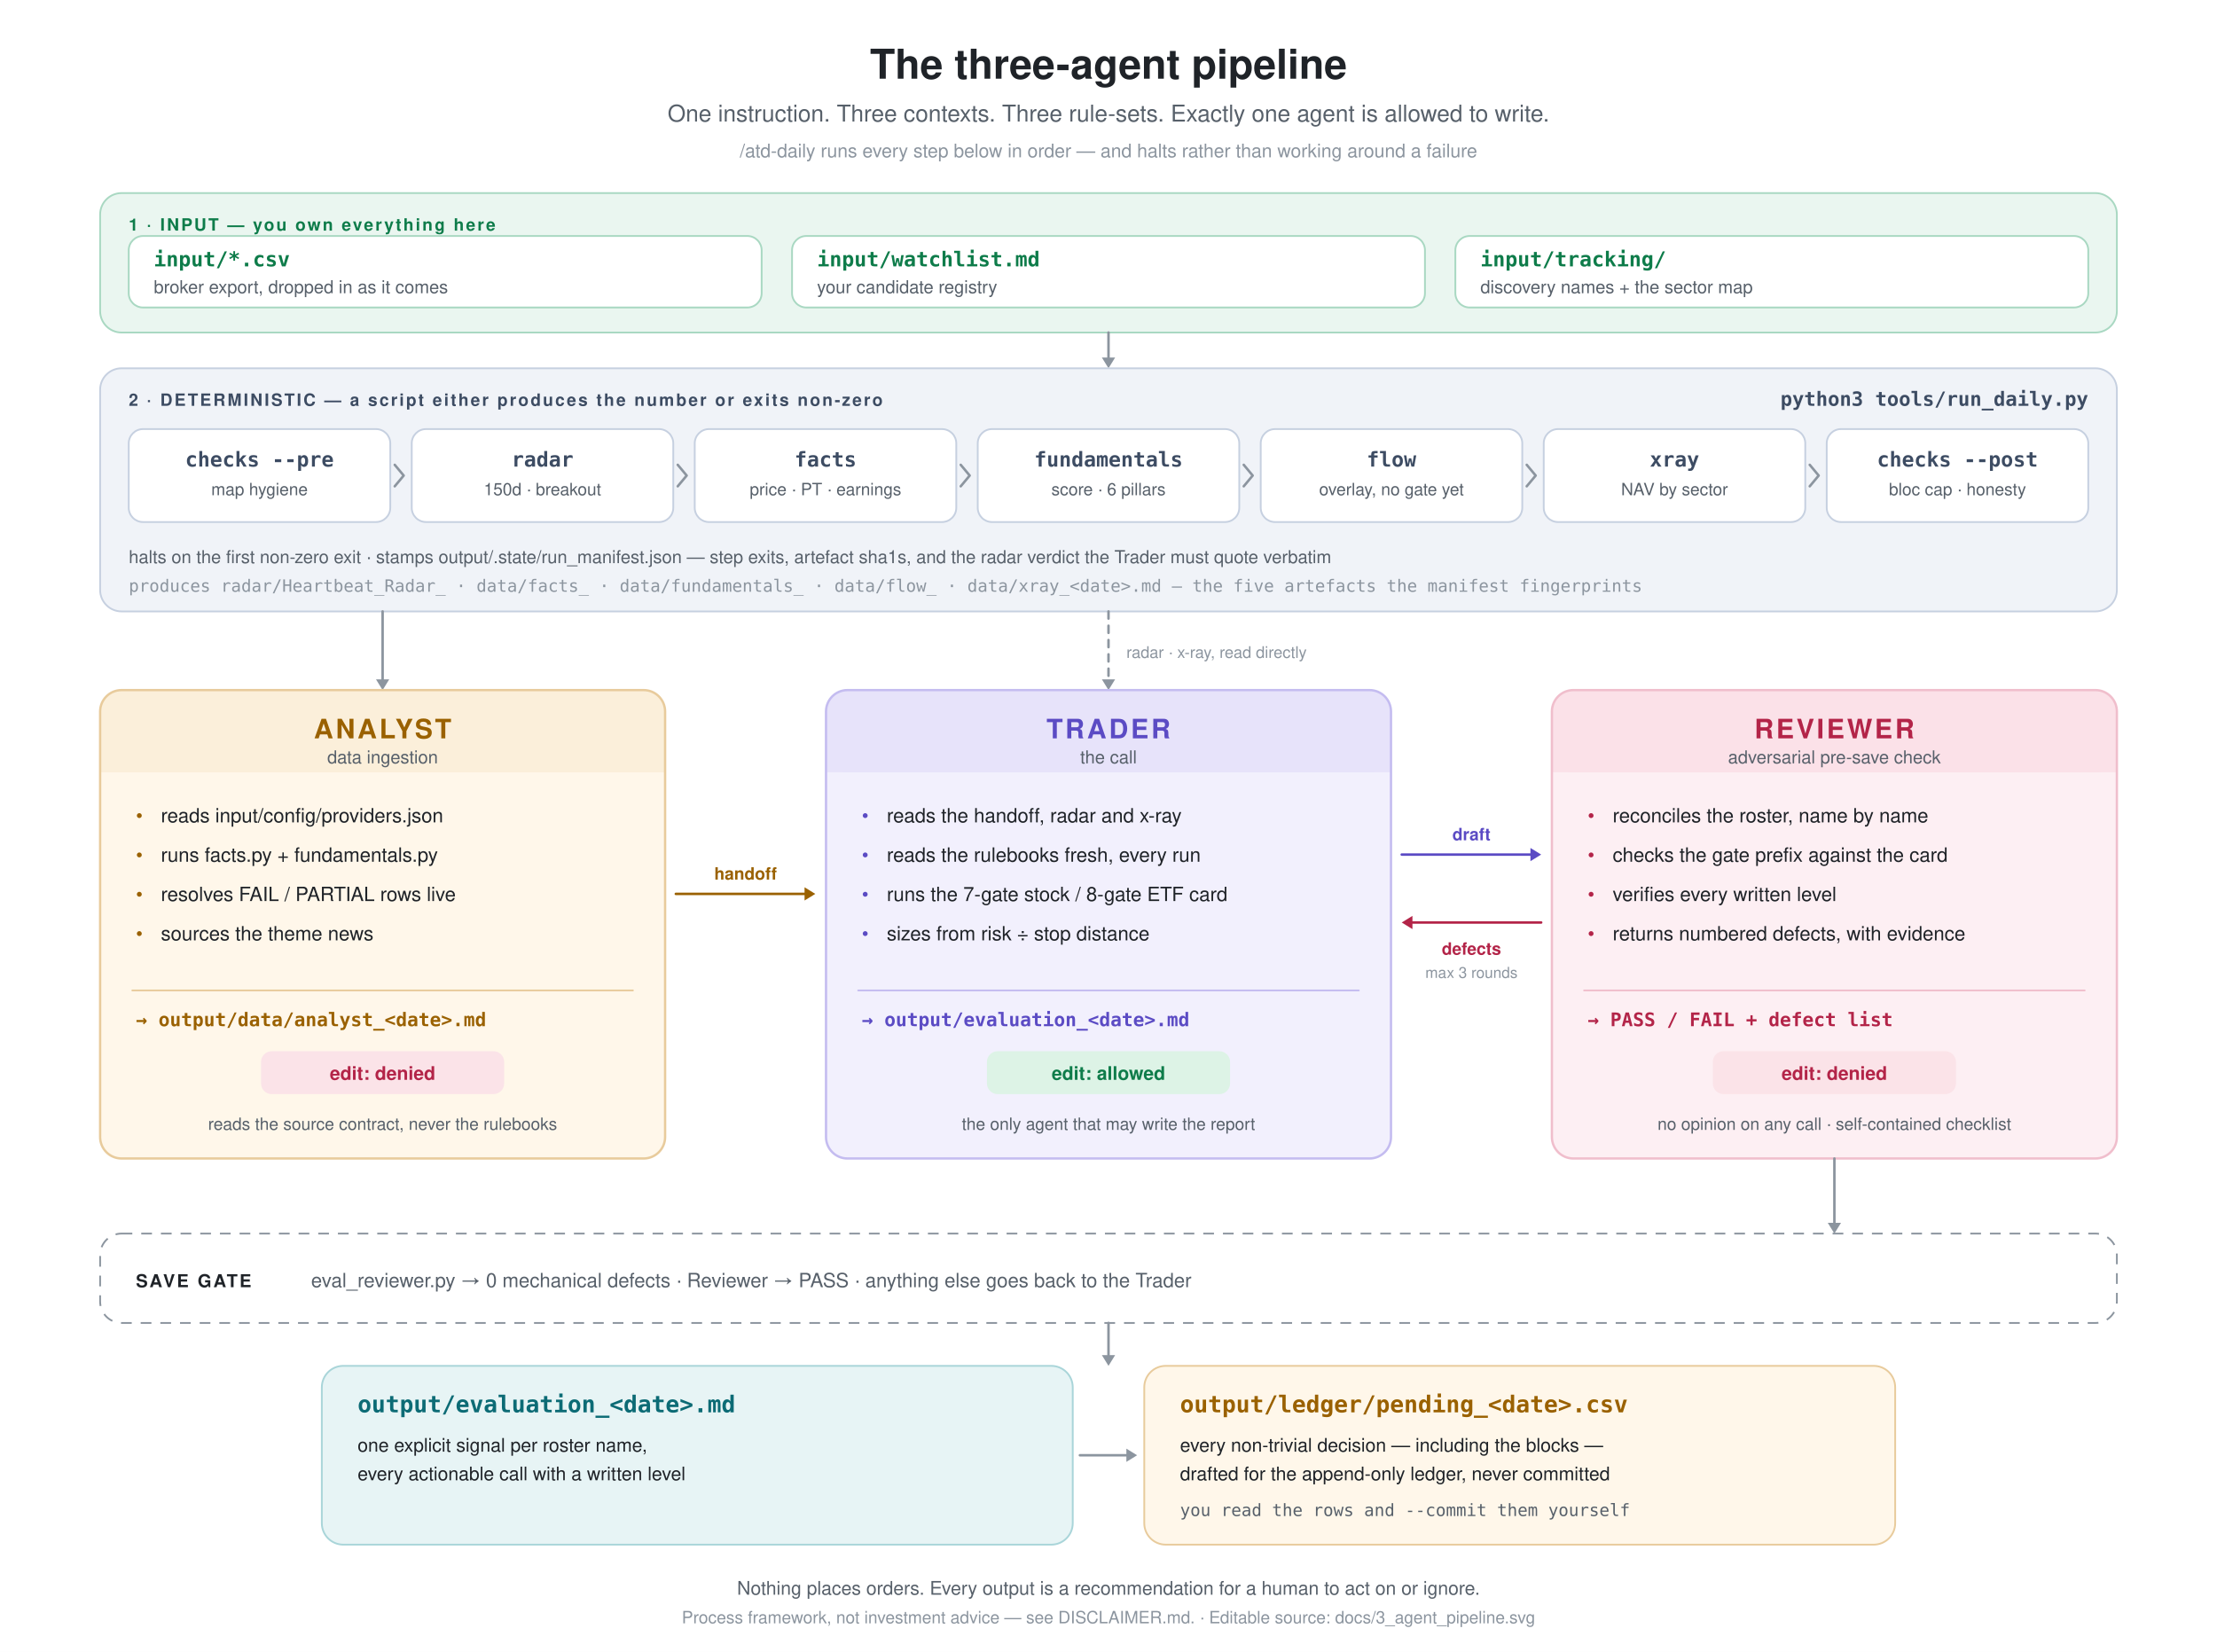
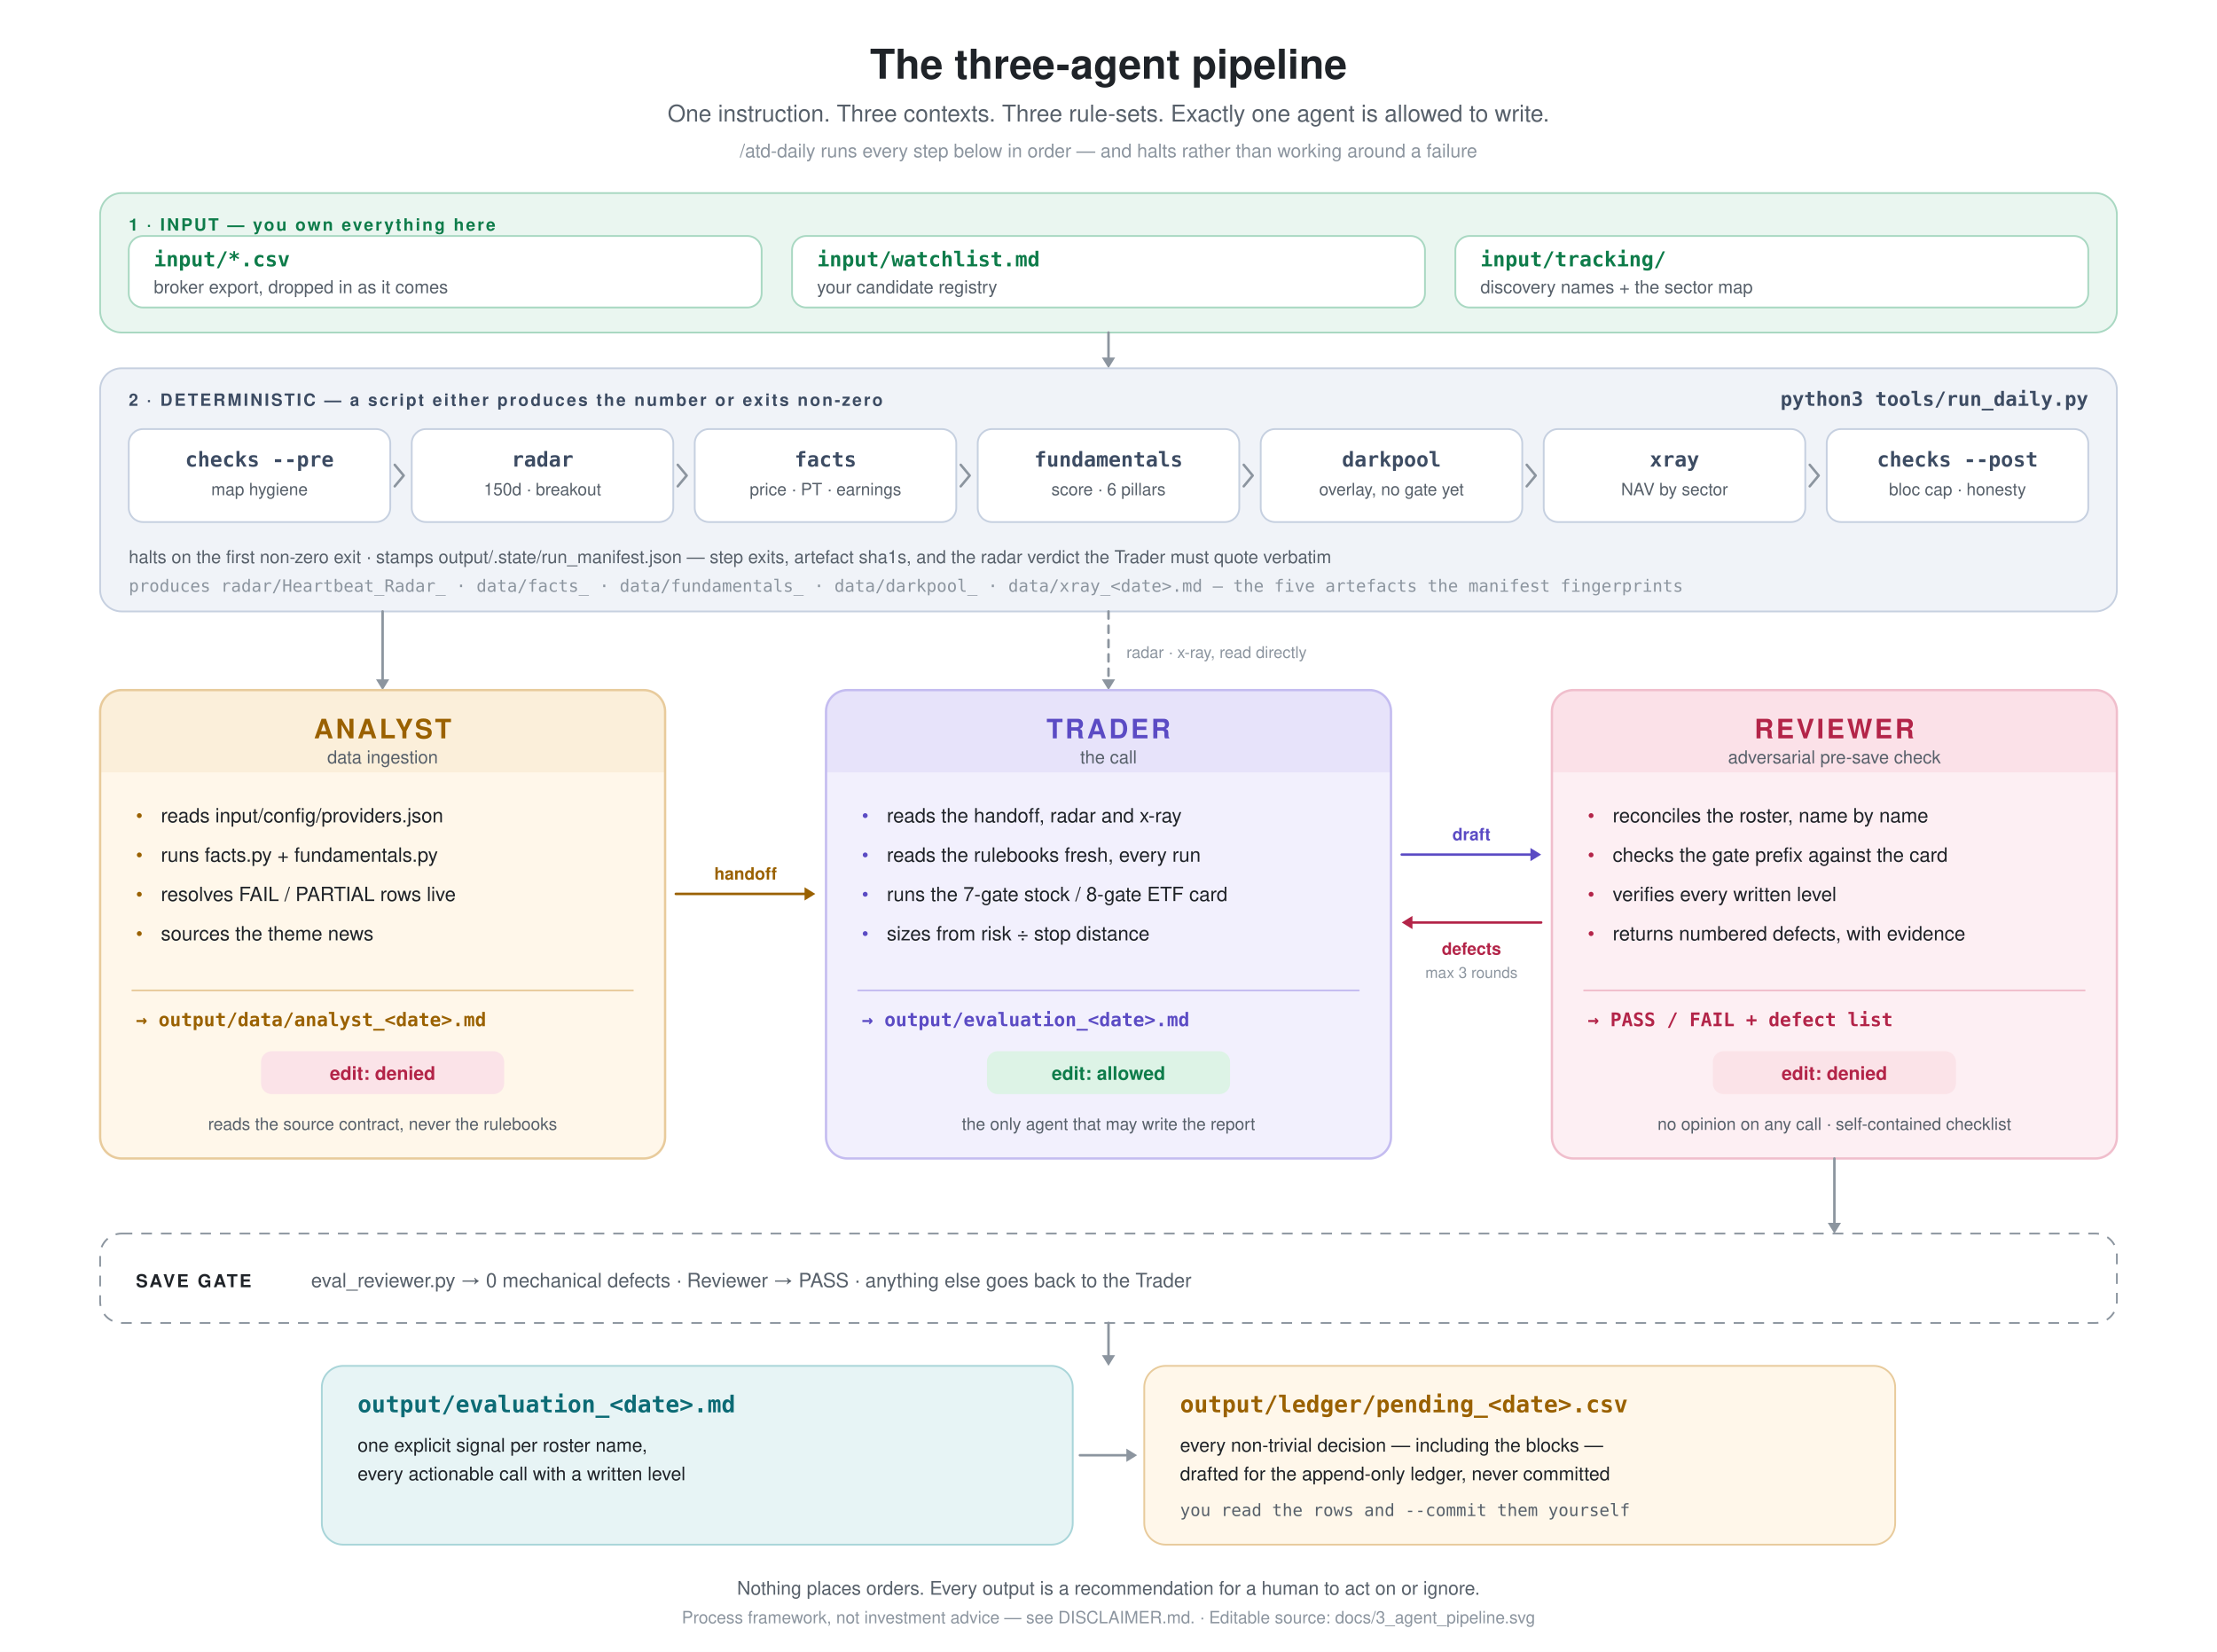
<svg xmlns="http://www.w3.org/2000/svg" width="1240" height="924" viewBox="0 0 1240 924" font-family="Helvetica Neue, Helvetica, Arial, sans-serif">
  <defs>
    <marker id="a-grey" viewBox="0 0 10 10" refX="9" refY="5" markerWidth="6" markerHeight="6" orient="auto-start-reverse">
      <path d="M1 1L9 5L1 9Z" fill="#8C959F" />
    </marker>
    <marker id="a-slt" viewBox="0 0 10 10" refX="9" refY="5" markerWidth="6" markerHeight="6" orient="auto-start-reverse">
      <path d="M1 1L9 5L1 9Z" fill="#3D4C63" />
    </marker>
    <marker id="a-amb" viewBox="0 0 10 10" refX="9" refY="5" markerWidth="6" markerHeight="6" orient="auto-start-reverse">
      <path d="M1 1L9 5L1 9Z" fill="#9A6100" />
    </marker>
    <marker id="a-pur" viewBox="0 0 10 10" refX="9" refY="5" markerWidth="6" markerHeight="6" orient="auto-start-reverse">
      <path d="M1 1L9 5L1 9Z" fill="#5B4BC4" />
    </marker>
    <marker id="a-ros" viewBox="0 0 10 10" refX="9" refY="5" markerWidth="6" markerHeight="6" orient="auto-start-reverse">
      <path d="M1 1L9 5L1 9Z" fill="#B32448" />
    </marker>
    <marker id="a-tea" viewBox="0 0 10 10" refX="9" refY="5" markerWidth="6" markerHeight="6" orient="auto-start-reverse">
      <path d="M1 1L9 5L1 9Z" fill="#0C6B75" />
    </marker>
    <marker id="a-grn" viewBox="0 0 10 10" refX="9" refY="5" markerWidth="6" markerHeight="6" orient="auto-start-reverse">
      <path d="M1 1L9 5L1 9Z" fill="#0E7C4A" />
    </marker>
  </defs>
  <rect x="0" y="0" width="1240" height="924" fill="#FFFFFF" />
  <text x="620" y="44" font-size="23" fill="#1F2328" font-weight="600" text-anchor="middle">The three-agent pipeline</text>
  <text x="620" y="68" font-size="13" fill="#57606A" text-anchor="middle">One instruction. Three contexts. Three rule-sets. Exactly one agent is allowed to write.</text>
  <text x="620" y="88" font-size="10.5" fill="#8C959F" text-anchor="middle">/atd-daily  runs every step below in order — and halts rather than working around a failure</text>
  <rect x="56" y="108" width="1128" height="78" rx="12" fill="#EAF6F0" stroke="#A9D8C2" stroke-width="1" />
  <text x="72" y="129" font-size="9.5" fill="#0E7C4A" font-weight="600" letter-spacing="1.1">1 · INPUT — you own everything here</text>
  <rect x="72" y="132" width="354" height="40" rx="8" fill="#FFFFFF" stroke="#A9D8C2" stroke-width="1" />
  <text x="86" y="149" font-size="11.5" fill="#0E7C4A" font-weight="600" font-family="ui-monospace, SFMono-Regular, Menlo, Consolas, monospace">input/*.csv</text>
  <text x="86" y="164" font-size="10" fill="#57606A">broker export, dropped in as it comes</text>
  <rect x="443" y="132" width="354" height="40" rx="8" fill="#FFFFFF" stroke="#A9D8C2" stroke-width="1" />
  <text x="457" y="149" font-size="11.5" fill="#0E7C4A" font-weight="600" font-family="ui-monospace, SFMono-Regular, Menlo, Consolas, monospace">input/watchlist.md</text>
  <text x="457" y="164" font-size="10" fill="#57606A">your candidate registry</text>
  <rect x="814" y="132" width="354" height="40" rx="8" fill="#FFFFFF" stroke="#A9D8C2" stroke-width="1" />
  <text x="828" y="149" font-size="11.5" fill="#0E7C4A" font-weight="600" font-family="ui-monospace, SFMono-Regular, Menlo, Consolas, monospace">input/tracking/</text>
  <text x="828" y="164" font-size="10" fill="#57606A">discovery names + the sector map</text>
  <line x1="620" y1="186" x2="620.0" y2="200.0" stroke="#8C959F" stroke-width="1.4" stroke-linecap="round" />
  <path d="M620.0 206.0L616.3 200.0L623.7 200.0Z" fill="#8C959F" />
  <rect x="56" y="206" width="1128" height="136" rx="12" fill="#F0F3F8" stroke="#C6D0E0" stroke-width="1" />
  <text x="72" y="227" font-size="9.5" fill="#3D4C63" font-weight="600" letter-spacing="1.1">2 · DETERMINISTIC — a script either produces the number or exits non-zero</text>
  <text x="1168" y="227" font-size="11" fill="#3D4C63" font-weight="600" text-anchor="end" font-family="ui-monospace, SFMono-Regular, Menlo, Consolas, monospace">python3 tools/run_daily.py</text>
  <rect x="72.0" y="240" width="146.286" height="52" rx="8" fill="#FFFFFF" stroke="#C6D0E0" stroke-width="1" />
  <text x="145.143" y="261" font-size="11.5" fill="#3D4C63" font-weight="600" text-anchor="middle" font-family="ui-monospace, SFMono-Regular, Menlo, Consolas, monospace">checks --pre</text>
  <text x="145.143" y="277" font-size="9.5" fill="#57606A" text-anchor="middle">map hygiene</text>
  <rect x="230.286" y="240" width="146.286" height="52" rx="8" fill="#FFFFFF" stroke="#C6D0E0" stroke-width="1" />
  <text x="303.429" y="261" font-size="11.5" fill="#3D4C63" font-weight="600" text-anchor="middle" font-family="ui-monospace, SFMono-Regular, Menlo, Consolas, monospace">radar</text>
  <text x="303.429" y="277" font-size="9.5" fill="#57606A" text-anchor="middle">150d · breakout</text>
  <path d="M220.786 260L225.786 266L220.786 272" fill="none" stroke="#8C959F" stroke-width="1.4" stroke-linecap="round" stroke-linejoin="round" />
  <rect x="388.571" y="240" width="146.286" height="52" rx="8" fill="#FFFFFF" stroke="#C6D0E0" stroke-width="1" />
  <text x="461.714" y="261" font-size="11.5" fill="#3D4C63" font-weight="600" text-anchor="middle" font-family="ui-monospace, SFMono-Regular, Menlo, Consolas, monospace">facts</text>
  <text x="461.714" y="277" font-size="9.5" fill="#57606A" text-anchor="middle">price · PT · earnings</text>
  <path d="M379.071 260L384.071 266L379.071 272" fill="none" stroke="#8C959F" stroke-width="1.4" stroke-linecap="round" stroke-linejoin="round" />
  <rect x="546.857" y="240" width="146.286" height="52" rx="8" fill="#FFFFFF" stroke="#C6D0E0" stroke-width="1" />
  <text x="620.0" y="261" font-size="11.5" fill="#3D4C63" font-weight="600" text-anchor="middle" font-family="ui-monospace, SFMono-Regular, Menlo, Consolas, monospace">fundamentals</text>
  <text x="620.0" y="277" font-size="9.5" fill="#57606A" text-anchor="middle">score · 6 pillars</text>
  <path d="M537.357 260L542.357 266L537.357 272" fill="none" stroke="#8C959F" stroke-width="1.4" stroke-linecap="round" stroke-linejoin="round" />
  <rect x="705.143" y="240" width="146.286" height="52" rx="8" fill="#FFFFFF" stroke="#C6D0E0" stroke-width="1" />
-   <text x="778.286" y="261" font-size="11.5" fill="#3D4C63" font-weight="600" text-anchor="middle" font-family="ui-monospace, SFMono-Regular, Menlo, Consolas, monospace">flow</text>
+   <text x="778.286" y="261" font-size="11.5" fill="#3D4C63" font-weight="600" text-anchor="middle" font-family="ui-monospace, SFMono-Regular, Menlo, Consolas, monospace">darkpool</text>
  <text x="778.286" y="277" font-size="9.5" fill="#57606A" text-anchor="middle">overlay, no gate yet</text>
  <path d="M695.643 260L700.643 266L695.643 272" fill="none" stroke="#8C959F" stroke-width="1.4" stroke-linecap="round" stroke-linejoin="round" />
  <rect x="863.429" y="240" width="146.286" height="52" rx="8" fill="#FFFFFF" stroke="#C6D0E0" stroke-width="1" />
  <text x="936.571" y="261" font-size="11.5" fill="#3D4C63" font-weight="600" text-anchor="middle" font-family="ui-monospace, SFMono-Regular, Menlo, Consolas, monospace">xray</text>
  <text x="936.571" y="277" font-size="9.5" fill="#57606A" text-anchor="middle">NAV by sector</text>
  <path d="M853.929 260L858.929 266L853.929 272" fill="none" stroke="#8C959F" stroke-width="1.4" stroke-linecap="round" stroke-linejoin="round" />
  <rect x="1021.714" y="240" width="146.286" height="52" rx="8" fill="#FFFFFF" stroke="#C6D0E0" stroke-width="1" />
  <text x="1094.857" y="261" font-size="11.5" fill="#3D4C63" font-weight="600" text-anchor="middle" font-family="ui-monospace, SFMono-Regular, Menlo, Consolas, monospace">checks --post</text>
  <text x="1094.857" y="277" font-size="9.5" fill="#57606A" text-anchor="middle">bloc cap · honesty</text>
  <path d="M1012.214 260L1017.214 266L1012.214 272" fill="none" stroke="#8C959F" stroke-width="1.4" stroke-linecap="round" stroke-linejoin="round" />
  <text x="72" y="315" font-size="10" fill="#57606A">halts on the first non-zero exit · stamps output/.state/run_manifest.json — step exits, artefact sha1s, and the radar verdict the Trader must quote verbatim</text>
-   <text x="72" y="331" font-size="9.5" fill="#8C959F" font-family="ui-monospace, SFMono-Regular, Menlo, Consolas, monospace">produces  radar/Heartbeat_Radar_ · data/facts_ · data/fundamentals_ · data/flow_ · data/xray_&lt;date&gt;.md — the five artefacts the manifest fingerprints</text>
+   <text x="72" y="331" font-size="9.5" fill="#8C959F" font-family="ui-monospace, SFMono-Regular, Menlo, Consolas, monospace">produces  radar/Heartbeat_Radar_ · data/facts_ · data/fundamentals_ · data/darkpool_ · data/xray_&lt;date&gt;.md — the five artefacts the manifest fingerprints</text>
  <line x1="214" y1="342" x2="214.0" y2="380.0" stroke="#8C959F" stroke-width="1.4" stroke-linecap="round" />
  <path d="M214.0 386.0L210.3 380.0L217.7 380.0Z" fill="#8C959F" />
  <line x1="620" y1="342" x2="620.0" y2="380.0" stroke="#8C959F" stroke-width="1.4" stroke-linecap="round" stroke-dasharray="4 4" />
  <path d="M620.0 386.0L616.3 380.0L623.7 380.0Z" fill="#8C959F" />
  <text x="630" y="368" font-size="9" fill="#8C959F">radar · x-ray, read directly</text>
  <rect x="56" y="386" width="316" height="262" rx="12" fill="#FFF7EA" stroke="none" stroke-width="1" />
  <rect x="56" y="386" width="316" height="46" rx="12" fill="#FBEFDA" stroke="none" stroke-width="1" />
  <rect x="56" y="420" width="316" height="12" rx="0" fill="#FBEFDA" stroke="none" stroke-width="1" />
  <rect x="56" y="386" width="316" height="262" rx="12" fill="none" stroke="#E8CB9C" stroke-width="1.3" />
  <text x="214.0" y="413" font-size="15" fill="#9A6100" font-weight="600" text-anchor="middle" letter-spacing="1.4">ANALYST</text>
  <text x="214.0" y="427" font-size="10" fill="#57606A" text-anchor="middle">data ingestion</text>
  <text x="76" y="460" font-size="11" fill="#9A6100">•</text>
  <text x="90" y="460" font-size="11" fill="#1F2328">reads input/config/providers.json</text>
  <text x="76" y="482" font-size="11" fill="#9A6100">•</text>
  <text x="90" y="482" font-size="11" fill="#1F2328">runs facts.py + fundamentals.py</text>
  <text x="76" y="504" font-size="11" fill="#9A6100">•</text>
  <text x="90" y="504" font-size="11" fill="#1F2328">resolves FAIL / PARTIAL rows live</text>
  <text x="76" y="526" font-size="11" fill="#9A6100">•</text>
  <text x="90" y="526" font-size="11" fill="#1F2328">sources the theme news</text>
  <line x1="74" y1="554" x2="354" y2="554" stroke="#E8CB9C" stroke-width="1" stroke-linecap="round" />
  <text x="76" y="574" font-size="10.5" fill="#9A6100" font-weight="600" font-family="ui-monospace, SFMono-Regular, Menlo, Consolas, monospace">→ output/data/analyst_&lt;date&gt;.md</text>
  <rect x="146.0" y="588" width="136" height="24" rx="6" fill="#FBE3E8" stroke="none" stroke-width="1" />
  <text x="214.0" y="604" font-size="10.5" fill="#B32448" font-weight="600" text-anchor="middle">edit: denied</text>
  <text x="214.0" y="632" font-size="9.5" fill="#57606A" text-anchor="middle">reads the source contract, never the rulebooks</text>
  <rect x="462" y="386" width="316" height="262" rx="12" fill="#F2F0FD" stroke="none" stroke-width="1" />
  <rect x="462" y="386" width="316" height="46" rx="12" fill="#E7E3FA" stroke="none" stroke-width="1" />
  <rect x="462" y="420" width="316" height="12" rx="0" fill="#E7E3FA" stroke="none" stroke-width="1" />
  <rect x="462" y="386" width="316" height="262" rx="12" fill="none" stroke="#C4BCF0" stroke-width="1.3" />
  <text x="620.0" y="413" font-size="15" fill="#5B4BC4" font-weight="600" text-anchor="middle" letter-spacing="1.4">TRADER</text>
  <text x="620.0" y="427" font-size="10" fill="#57606A" text-anchor="middle">the call</text>
  <text x="482" y="460" font-size="11" fill="#5B4BC4">•</text>
  <text x="496" y="460" font-size="11" fill="#1F2328">reads the handoff, radar and x-ray</text>
  <text x="482" y="482" font-size="11" fill="#5B4BC4">•</text>
  <text x="496" y="482" font-size="11" fill="#1F2328">reads the rulebooks fresh, every run</text>
  <text x="482" y="504" font-size="11" fill="#5B4BC4">•</text>
  <text x="496" y="504" font-size="11" fill="#1F2328">runs the 7-gate stock / 8-gate ETF card</text>
  <text x="482" y="526" font-size="11" fill="#5B4BC4">•</text>
  <text x="496" y="526" font-size="11" fill="#1F2328">sizes from risk ÷ stop distance</text>
  <line x1="480" y1="554" x2="760" y2="554" stroke="#C4BCF0" stroke-width="1" stroke-linecap="round" />
  <text x="482" y="574" font-size="10.5" fill="#5B4BC4" font-weight="600" font-family="ui-monospace, SFMono-Regular, Menlo, Consolas, monospace">→ output/evaluation_&lt;date&gt;.md</text>
  <rect x="552.0" y="588" width="136" height="24" rx="6" fill="#DDF3E6" stroke="none" stroke-width="1" />
  <text x="620.0" y="604" font-size="10.5" fill="#0E7C4A" font-weight="600" text-anchor="middle">edit: allowed</text>
  <text x="620.0" y="632" font-size="9.5" fill="#57606A" text-anchor="middle">the only agent that may write the report</text>
  <rect x="868" y="386" width="316" height="262" rx="12" fill="#FDEFF3" stroke="none" stroke-width="1" />
  <rect x="868" y="386" width="316" height="46" rx="12" fill="#FBE1E8" stroke="none" stroke-width="1" />
  <rect x="868" y="420" width="316" height="12" rx="0" fill="#FBE1E8" stroke="none" stroke-width="1" />
  <rect x="868" y="386" width="316" height="262" rx="12" fill="none" stroke="#F0BECC" stroke-width="1.3" />
  <text x="1026.0" y="413" font-size="15" fill="#B32448" font-weight="600" text-anchor="middle" letter-spacing="1.4">REVIEWER</text>
  <text x="1026.0" y="427" font-size="10" fill="#57606A" text-anchor="middle">adversarial pre-save check</text>
  <text x="888" y="460" font-size="11" fill="#B32448">•</text>
  <text x="902" y="460" font-size="11" fill="#1F2328">reconciles the roster, name by name</text>
  <text x="888" y="482" font-size="11" fill="#B32448">•</text>
  <text x="902" y="482" font-size="11" fill="#1F2328">checks the gate prefix against the card</text>
  <text x="888" y="504" font-size="11" fill="#B32448">•</text>
  <text x="902" y="504" font-size="11" fill="#1F2328">verifies every written level</text>
  <text x="888" y="526" font-size="11" fill="#B32448">•</text>
  <text x="902" y="526" font-size="11" fill="#1F2328">returns numbered defects, with evidence</text>
  <line x1="886" y1="554" x2="1166" y2="554" stroke="#F0BECC" stroke-width="1" stroke-linecap="round" />
  <text x="888" y="574" font-size="10.5" fill="#B32448" font-weight="600" font-family="ui-monospace, SFMono-Regular, Menlo, Consolas, monospace">→ PASS / FAIL + defect list</text>
  <rect x="958.0" y="588" width="136" height="24" rx="6" fill="#FBE3E8" stroke="none" stroke-width="1" />
  <text x="1026.0" y="604" font-size="10.5" fill="#B32448" font-weight="600" text-anchor="middle">edit: denied</text>
  <text x="1026.0" y="632" font-size="9.5" fill="#57606A" text-anchor="middle">no opinion on any call · self-contained checklist</text>
  <line x1="378" y1="500" x2="450.0" y2="500.0" stroke="#9A6100" stroke-width="1.4" stroke-linecap="round" />
  <path d="M456.0 500.0L450.0 503.7L450.0 496.3Z" fill="#9A6100" />
  <text x="417.0" y="492" font-size="9.5" fill="#9A6100" font-weight="600" text-anchor="middle">handoff</text>
  <line x1="784" y1="478" x2="856.0" y2="478.0" stroke="#5B4BC4" stroke-width="1.4" stroke-linecap="round" />
  <path d="M862.0 478.0L856.0 481.7L856.0 474.3Z" fill="#5B4BC4" />
  <text x="823.0" y="470" font-size="9.5" fill="#5B4BC4" font-weight="600" text-anchor="middle">draft</text>
  <line x1="862" y1="516" x2="790.0" y2="516.0" stroke="#B32448" stroke-width="1.4" stroke-linecap="round" />
  <path d="M784.0 516.0L790.0 512.3L790.0 519.7Z" fill="#B32448" />
  <text x="823.0" y="534" font-size="9.5" fill="#B32448" font-weight="600" text-anchor="middle">defects</text>
  <text x="823.0" y="547" font-size="8.5" fill="#8C959F" text-anchor="middle">max 3 rounds</text>
  <line x1="1026.0" y1="648" x2="1026.0" y2="684.0" stroke="#8C959F" stroke-width="1.4" stroke-linecap="round" />
  <path d="M1026.0 690.0L1022.3 684.0L1029.7 684.0Z" fill="#8C959F" />
  <rect x="56" y="690" width="1128" height="50" rx="12" fill="#FFFFFF" stroke="#8C959F" stroke-width="1" stroke-dasharray="6 5" />
  <text x="76" y="720" font-size="10" fill="#1F2328" font-weight="600" letter-spacing="1.1">SAVE GATE</text>
  <text x="174" y="720" font-size="11" fill="#57606A">eval_reviewer.py → 0 mechanical defects    ·    Reviewer → PASS    ·    anything else goes back to the Trader</text>
  <line x1="620" y1="740" x2="620.0" y2="758.0" stroke="#8C959F" stroke-width="1.4" stroke-linecap="round" />
  <path d="M620.0 764.0L616.3 758.0L623.7 758.0Z" fill="#8C959F" />
  <rect x="180" y="764" width="420" height="100" rx="12" fill="#E7F4F5" stroke="#A9D5D9" stroke-width="1" />
  <text x="200" y="790" font-size="13" fill="#0C6B75" font-weight="600" font-family="ui-monospace, SFMono-Regular, Menlo, Consolas, monospace">output/evaluation_&lt;date&gt;.md</text>
  <text x="200" y="812" font-size="10.5" fill="#1F2328">one explicit signal per roster name,</text>
  <text x="200" y="828" font-size="10.5" fill="#1F2328">every actionable call with a written level</text>
  <rect x="640" y="764" width="420" height="100" rx="12" fill="#FFF7EA" stroke="#E8CB9C" stroke-width="1" />
  <text x="660" y="790" font-size="13" fill="#9A6100" font-weight="600" font-family="ui-monospace, SFMono-Regular, Menlo, Consolas, monospace">output/ledger/pending_&lt;date&gt;.csv</text>
  <text x="660" y="812" font-size="10.5" fill="#1F2328">every non-trivial decision — including the blocks —</text>
  <text x="660" y="828" font-size="10.5" fill="#1F2328">drafted for the append-only ledger, never committed</text>
  <text x="660" y="848" font-size="9.5" fill="#57606A" font-family="ui-monospace, SFMono-Regular, Menlo, Consolas, monospace">you read the rows and --commit them yourself</text>
  <line x1="604" y1="814" x2="630.0" y2="814.0" stroke="#8C959F" stroke-width="1.4" stroke-linecap="round" />
  <path d="M636.0 814.0L630.0 817.7L630.0 810.3Z" fill="#8C959F" />
  <text x="620" y="892" font-size="10.5" fill="#57606A" text-anchor="middle">Nothing places orders. Every output is a recommendation for a human to act on or ignore.</text>
  <text x="620" y="908" font-size="9.5" fill="#8C959F" text-anchor="middle">Process framework, not investment advice — see DISCLAIMER.md.  ·  Editable source: docs/3_agent_pipeline.svg</text>
</svg>
